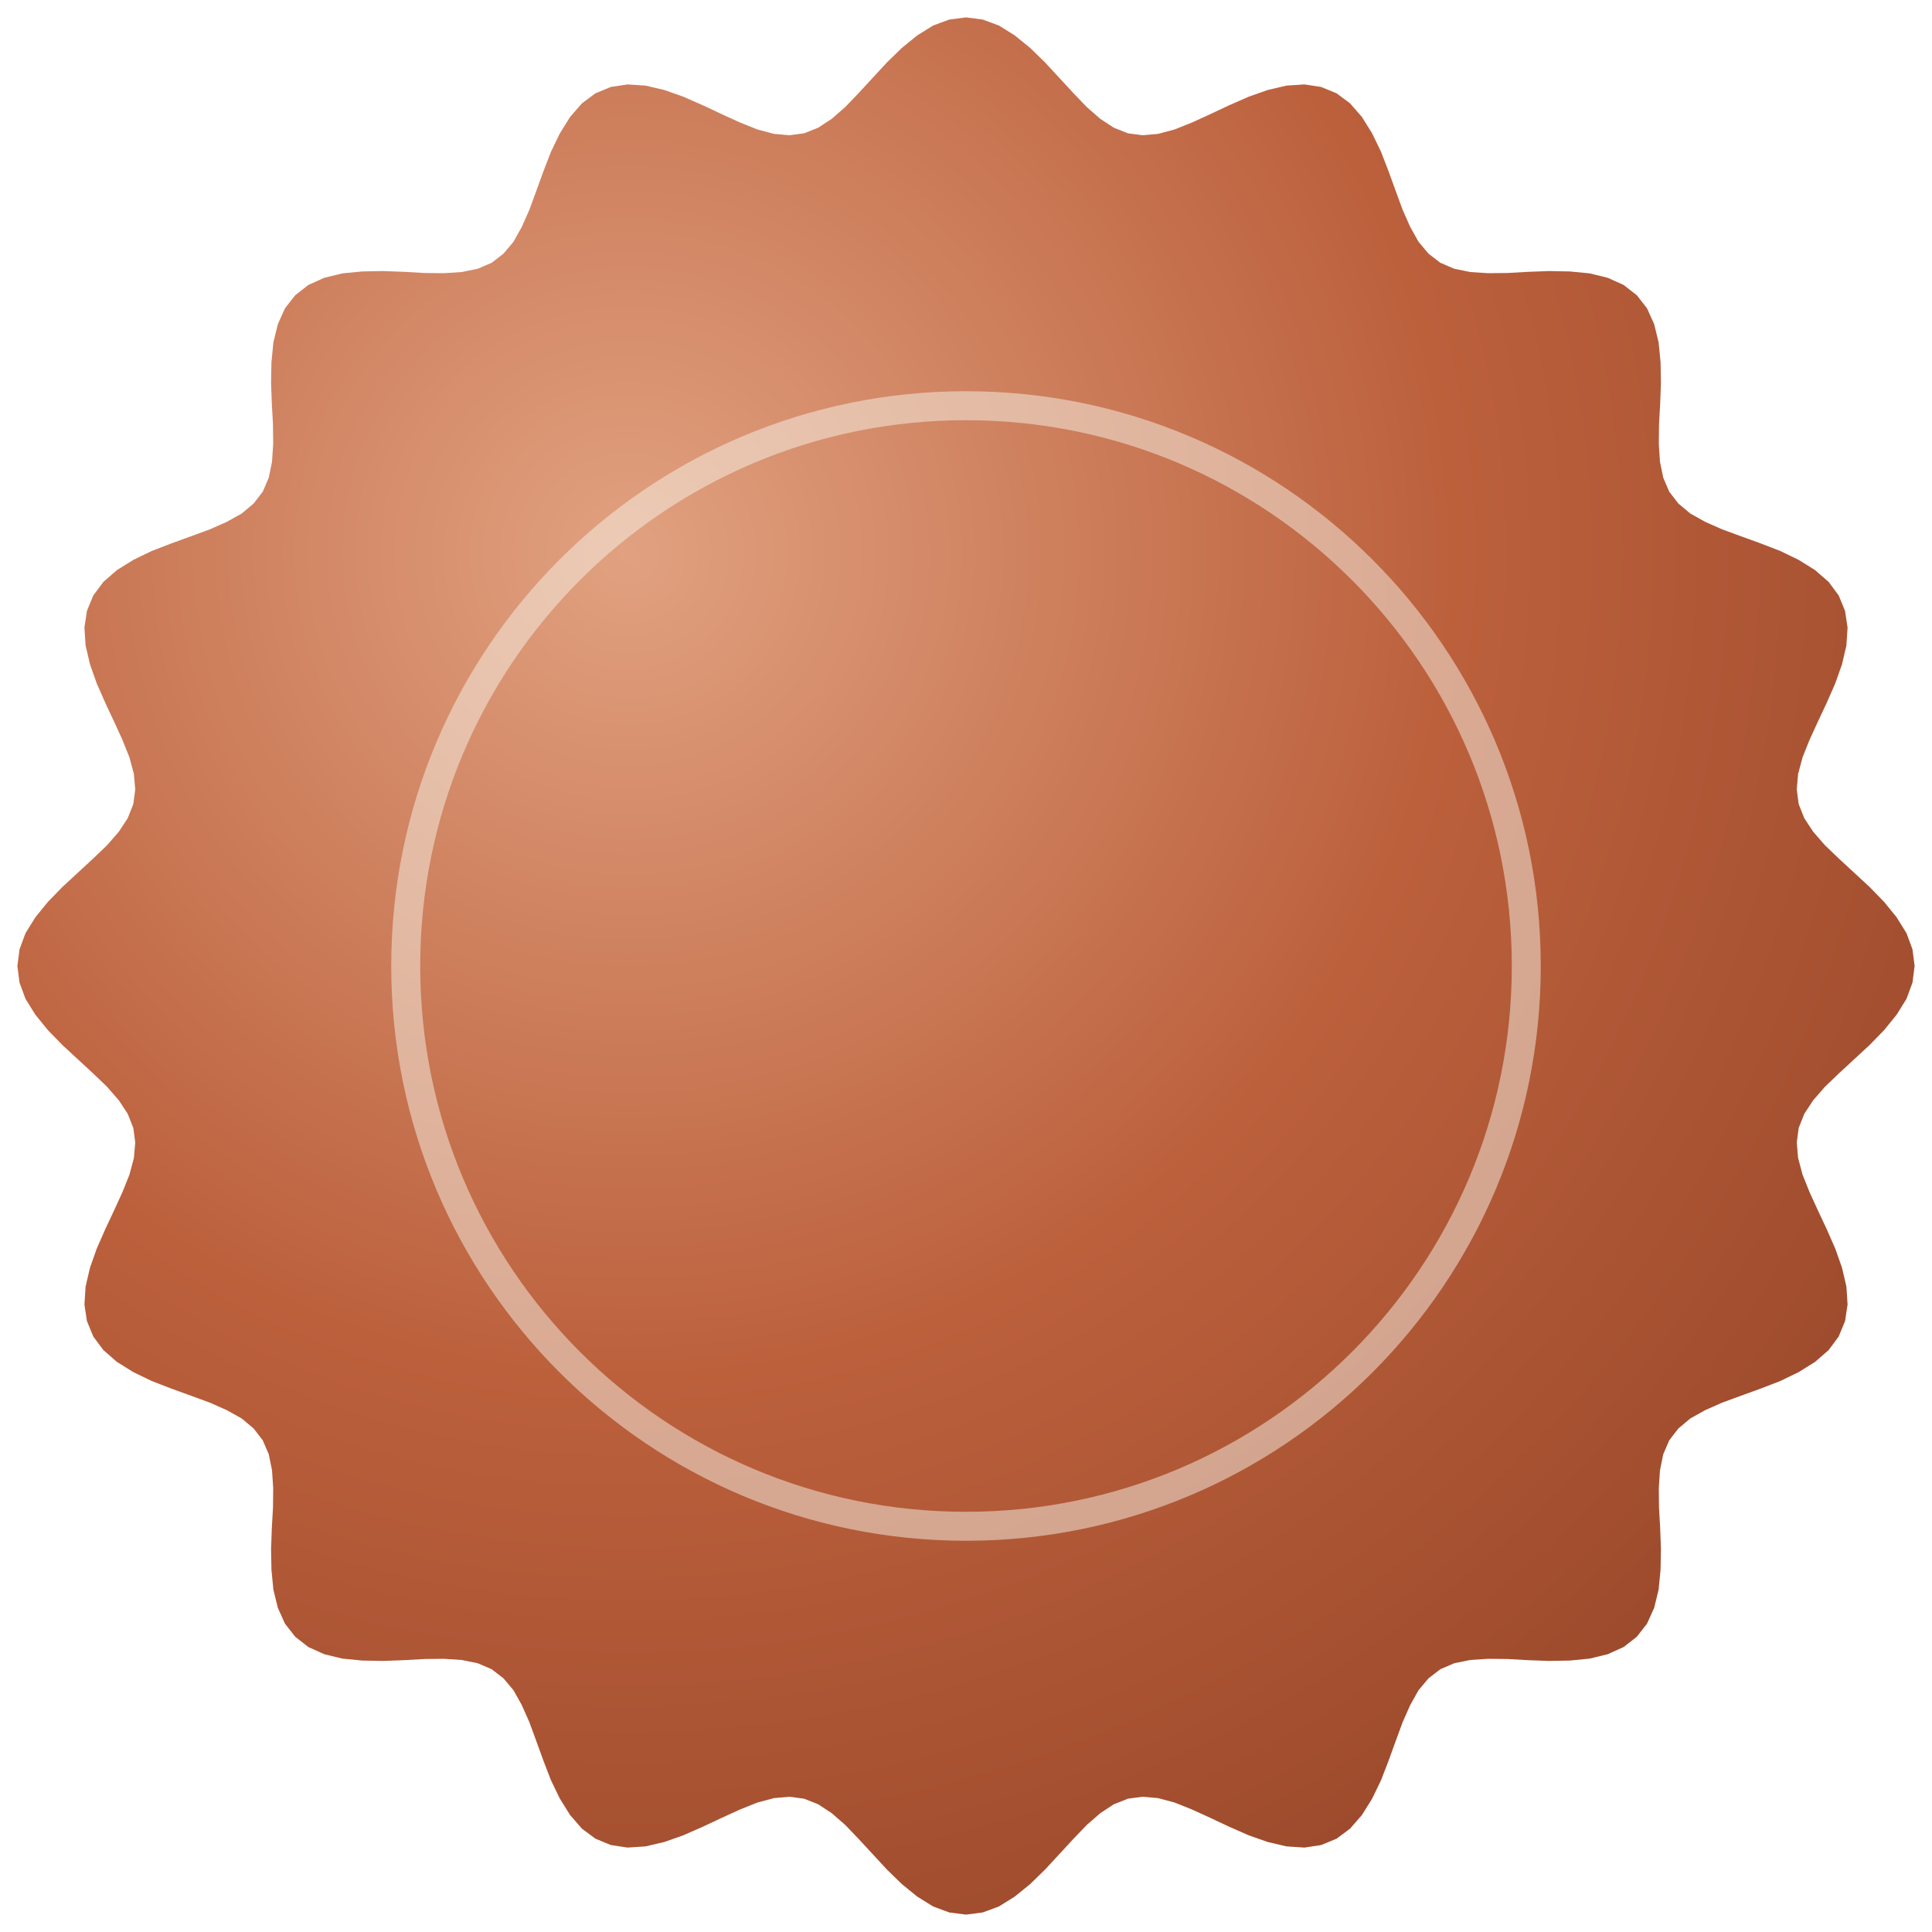
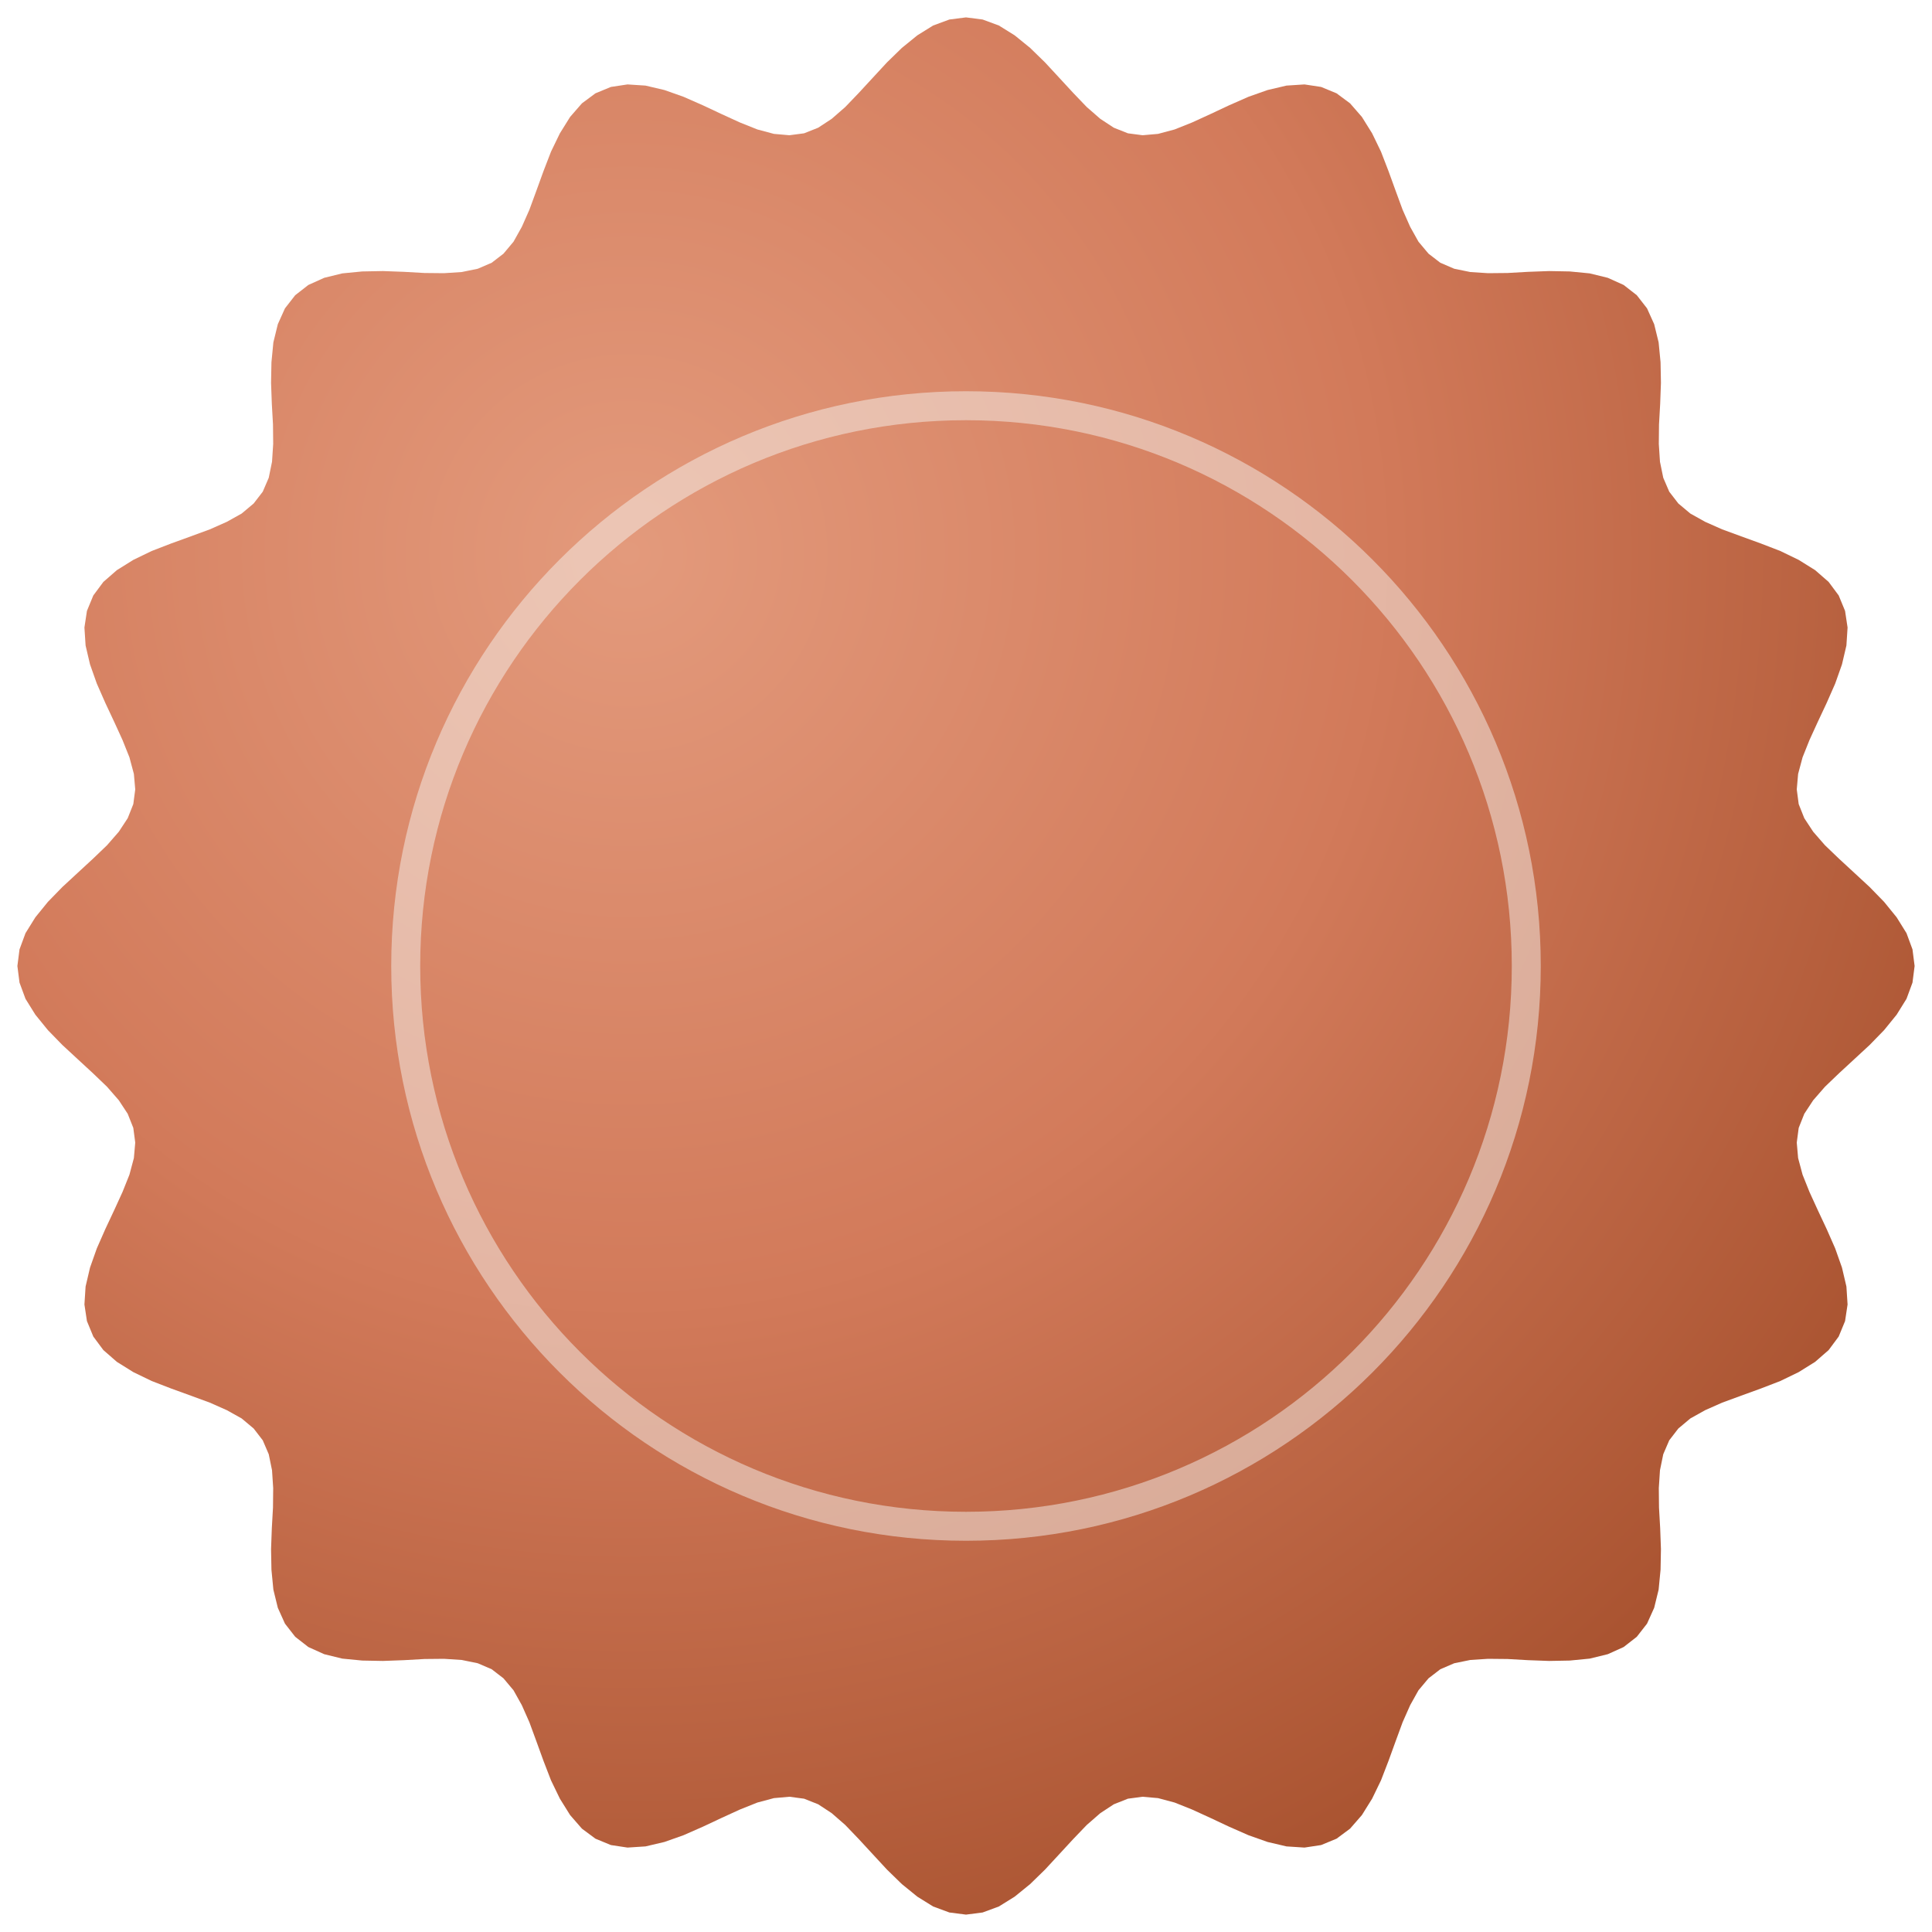
<svg xmlns="http://www.w3.org/2000/svg" viewBox="0 0 100 100">
  <defs>
    <radialGradient id="w" cx="32%" cy="28%" r="80%">
-       <stop offset="0" stop-color="#E1A180" />
-       <stop offset=".55" stop-color="#BC603C" />
-       <stop offset="1" stop-color="#9C4A2C" />
+       <stop offset="0" stop-color="#E39A7C" />
+       <stop offset=".5" stop-color="#D27A5A" />
+       <stop offset="1" stop-color="#A8522F" />
    </radialGradient>
  </defs>
  <path fill="url(#w)" d="M99.10,50.00 L98.99,50.86 L98.68,51.70 L98.17,52.52 L97.52,53.32 L96.77,54.09 L95.97,54.83 L95.19,55.55 L94.46,56.25 L93.85,56.95 L93.39,57.65 L93.10,58.38 L93.00,59.14 L93.07,59.94 L93.30,60.80 L93.66,61.70 L94.09,62.64 L94.55,63.62 L94.99,64.62 L95.34,65.61 L95.57,66.59 L95.63,67.52 L95.50,68.38 L95.17,69.18 L94.65,69.88 L93.95,70.49 L93.10,71.02 L92.15,71.48 L91.14,71.87 L90.12,72.24 L89.14,72.60 L88.26,72.99 L87.49,73.42 L86.87,73.94 L86.40,74.55 L86.09,75.27 L85.92,76.10 L85.86,77.02 L85.87,78.03 L85.93,79.09 L85.97,80.18 L85.95,81.25 L85.85,82.28 L85.62,83.22 L85.25,84.04 L84.72,84.72 L84.04,85.25 L83.22,85.62 L82.28,85.85 L81.25,85.95 L80.18,85.97 L79.09,85.93 L78.03,85.87 L77.02,85.86 L76.10,85.92 L75.27,86.09 L74.55,86.40 L73.94,86.87 L73.42,87.49 L72.99,88.26 L72.60,89.14 L72.24,90.12 L71.87,91.14 L71.48,92.15 L71.02,93.10 L70.49,93.95 L69.88,94.65 L69.18,95.17 L68.38,95.50 L67.52,95.63 L66.59,95.57 L65.61,95.34 L64.62,94.99 L63.62,94.55 L62.64,94.09 L61.70,93.66 L60.80,93.30 L59.94,93.07 L59.14,93.00 L58.38,93.10 L57.65,93.39 L56.95,93.85 L56.25,94.46 L55.55,95.19 L54.83,95.97 L54.09,96.77 L53.32,97.52 L52.52,98.17 L51.70,98.68 L50.86,98.99 L50.00,99.10 L49.14,98.99 L48.30,98.68 L47.48,98.17 L46.68,97.52 L45.91,96.77 L45.17,95.97 L44.45,95.19 L43.75,94.46 L43.05,93.85 L42.35,93.39 L41.62,93.10 L40.86,93.00 L40.06,93.07 L39.20,93.30 L38.30,93.66 L37.36,94.09 L36.38,94.55 L35.38,94.99 L34.39,95.34 L33.41,95.57 L32.48,95.63 L31.62,95.50 L30.82,95.17 L30.12,94.65 L29.51,93.95 L28.98,93.10 L28.52,92.15 L28.13,91.14 L27.76,90.12 L27.40,89.14 L27.01,88.26 L26.58,87.49 L26.06,86.87 L25.45,86.40 L24.73,86.09 L23.90,85.92 L22.98,85.86 L21.97,85.87 L20.91,85.93 L19.82,85.97 L18.75,85.95 L17.72,85.85 L16.78,85.62 L15.96,85.25 L15.28,84.72 L14.75,84.04 L14.38,83.22 L14.15,82.28 L14.05,81.25 L14.03,80.18 L14.07,79.09 L14.13,78.03 L14.14,77.02 L14.08,76.10 L13.91,75.27 L13.60,74.55 L13.13,73.94 L12.51,73.42 L11.74,72.99 L10.86,72.60 L9.88,72.24 L8.86,71.87 L7.85,71.48 L6.90,71.02 L6.05,70.49 L5.35,69.88 L4.83,69.18 L4.50,68.38 L4.37,67.52 L4.43,66.59 L4.66,65.61 L5.01,64.62 L5.45,63.62 L5.91,62.64 L6.34,61.70 L6.70,60.80 L6.93,59.94 L7.00,59.14 L6.90,58.38 L6.61,57.65 L6.15,56.95 L5.54,56.25 L4.81,55.55 L4.03,54.83 L3.23,54.09 L2.48,53.32 L1.83,52.52 L1.32,51.70 L1.01,50.86 L0.90,50.00 L1.01,49.14 L1.32,48.30 L1.83,47.48 L2.48,46.68 L3.23,45.91 L4.03,45.17 L4.81,44.45 L5.54,43.75 L6.15,43.05 L6.61,42.35 L6.90,41.62 L7.00,40.86 L6.93,40.06 L6.70,39.20 L6.34,38.30 L5.91,37.36 L5.45,36.38 L5.01,35.38 L4.66,34.39 L4.43,33.41 L4.37,32.48 L4.50,31.62 L4.83,30.82 L5.35,30.12 L6.05,29.51 L6.90,28.98 L7.85,28.52 L8.86,28.13 L9.88,27.76 L10.86,27.40 L11.74,27.01 L12.51,26.58 L13.13,26.06 L13.60,25.45 L13.91,24.73 L14.08,23.90 L14.14,22.98 L14.13,21.97 L14.07,20.91 L14.03,19.82 L14.05,18.75 L14.15,17.72 L14.38,16.78 L14.75,15.96 L15.28,15.28 L15.96,14.75 L16.78,14.38 L17.72,14.15 L18.75,14.05 L19.82,14.03 L20.91,14.07 L21.97,14.13 L22.98,14.14 L23.90,14.08 L24.73,13.91 L25.45,13.60 L26.06,13.13 L26.58,12.51 L27.01,11.74 L27.40,10.86 L27.76,9.88 L28.13,8.86 L28.52,7.85 L28.98,6.90 L29.51,6.05 L30.12,5.35 L30.82,4.83 L31.62,4.50 L32.48,4.37 L33.41,4.43 L34.39,4.66 L35.38,5.01 L36.38,5.45 L37.36,5.91 L38.30,6.34 L39.20,6.70 L40.06,6.93 L40.86,7.00 L41.62,6.90 L42.35,6.61 L43.05,6.15 L43.75,5.54 L44.45,4.81 L45.17,4.03 L45.91,3.23 L46.68,2.48 L47.48,1.83 L48.30,1.32 L49.14,1.01 L50.00,0.90 L50.86,1.01 L51.70,1.32 L52.52,1.83 L53.32,2.48 L54.09,3.23 L54.83,4.03 L55.55,4.81 L56.25,5.54 L56.95,6.15 L57.65,6.61 L58.38,6.90 L59.14,7.00 L59.94,6.93 L60.80,6.70 L61.70,6.34 L62.64,5.91 L63.62,5.45 L64.62,5.01 L65.61,4.66 L66.59,4.43 L67.52,4.37 L68.38,4.50 L69.18,4.83 L69.88,5.35 L70.49,6.05 L71.02,6.90 L71.48,7.85 L71.87,8.86 L72.24,9.88 L72.60,10.86 L72.99,11.74 L73.42,12.51 L73.94,13.13 L74.55,13.60 L75.27,13.91 L76.10,14.08 L77.02,14.14 L78.03,14.13 L79.09,14.07 L80.18,14.03 L81.25,14.05 L82.28,14.15 L83.22,14.38 L84.04,14.75 L84.72,15.28 L85.25,15.96 L85.62,16.78 L85.85,17.72 L85.95,18.75 L85.97,19.82 L85.93,20.91 L85.87,21.97 L85.86,22.98 L85.92,23.90 L86.09,24.73 L86.40,25.45 L86.87,26.06 L87.49,26.58 L88.26,27.01 L89.14,27.40 L90.12,27.76 L91.14,28.13 L92.15,28.52 L93.10,28.98 L93.95,29.51 L94.65,30.12 L95.17,30.82 L95.50,31.62 L95.63,32.48 L95.57,33.41 L95.34,34.39 L94.99,35.38 L94.55,36.38 L94.09,37.36 L93.66,38.30 L93.30,39.20 L93.07,40.06 L93.00,40.86 L93.10,41.62 L93.39,42.35 L93.85,43.05 L94.46,43.75 L95.19,44.45 L95.97,45.17 L96.77,45.91 L97.52,46.68 L98.17,47.48 L98.68,48.30 L98.99,49.14 L99.10,50.00Z" />
-   <circle cx="50" cy="50" r="29" fill="none" stroke="#F9F4EA" stroke-opacity=".5" stroke-width="1.5" />
+   <circle cx="50" cy="50" r="29" fill="none" stroke="#F7F3EE" stroke-opacity=".5" stroke-width="1.5" />
</svg>
